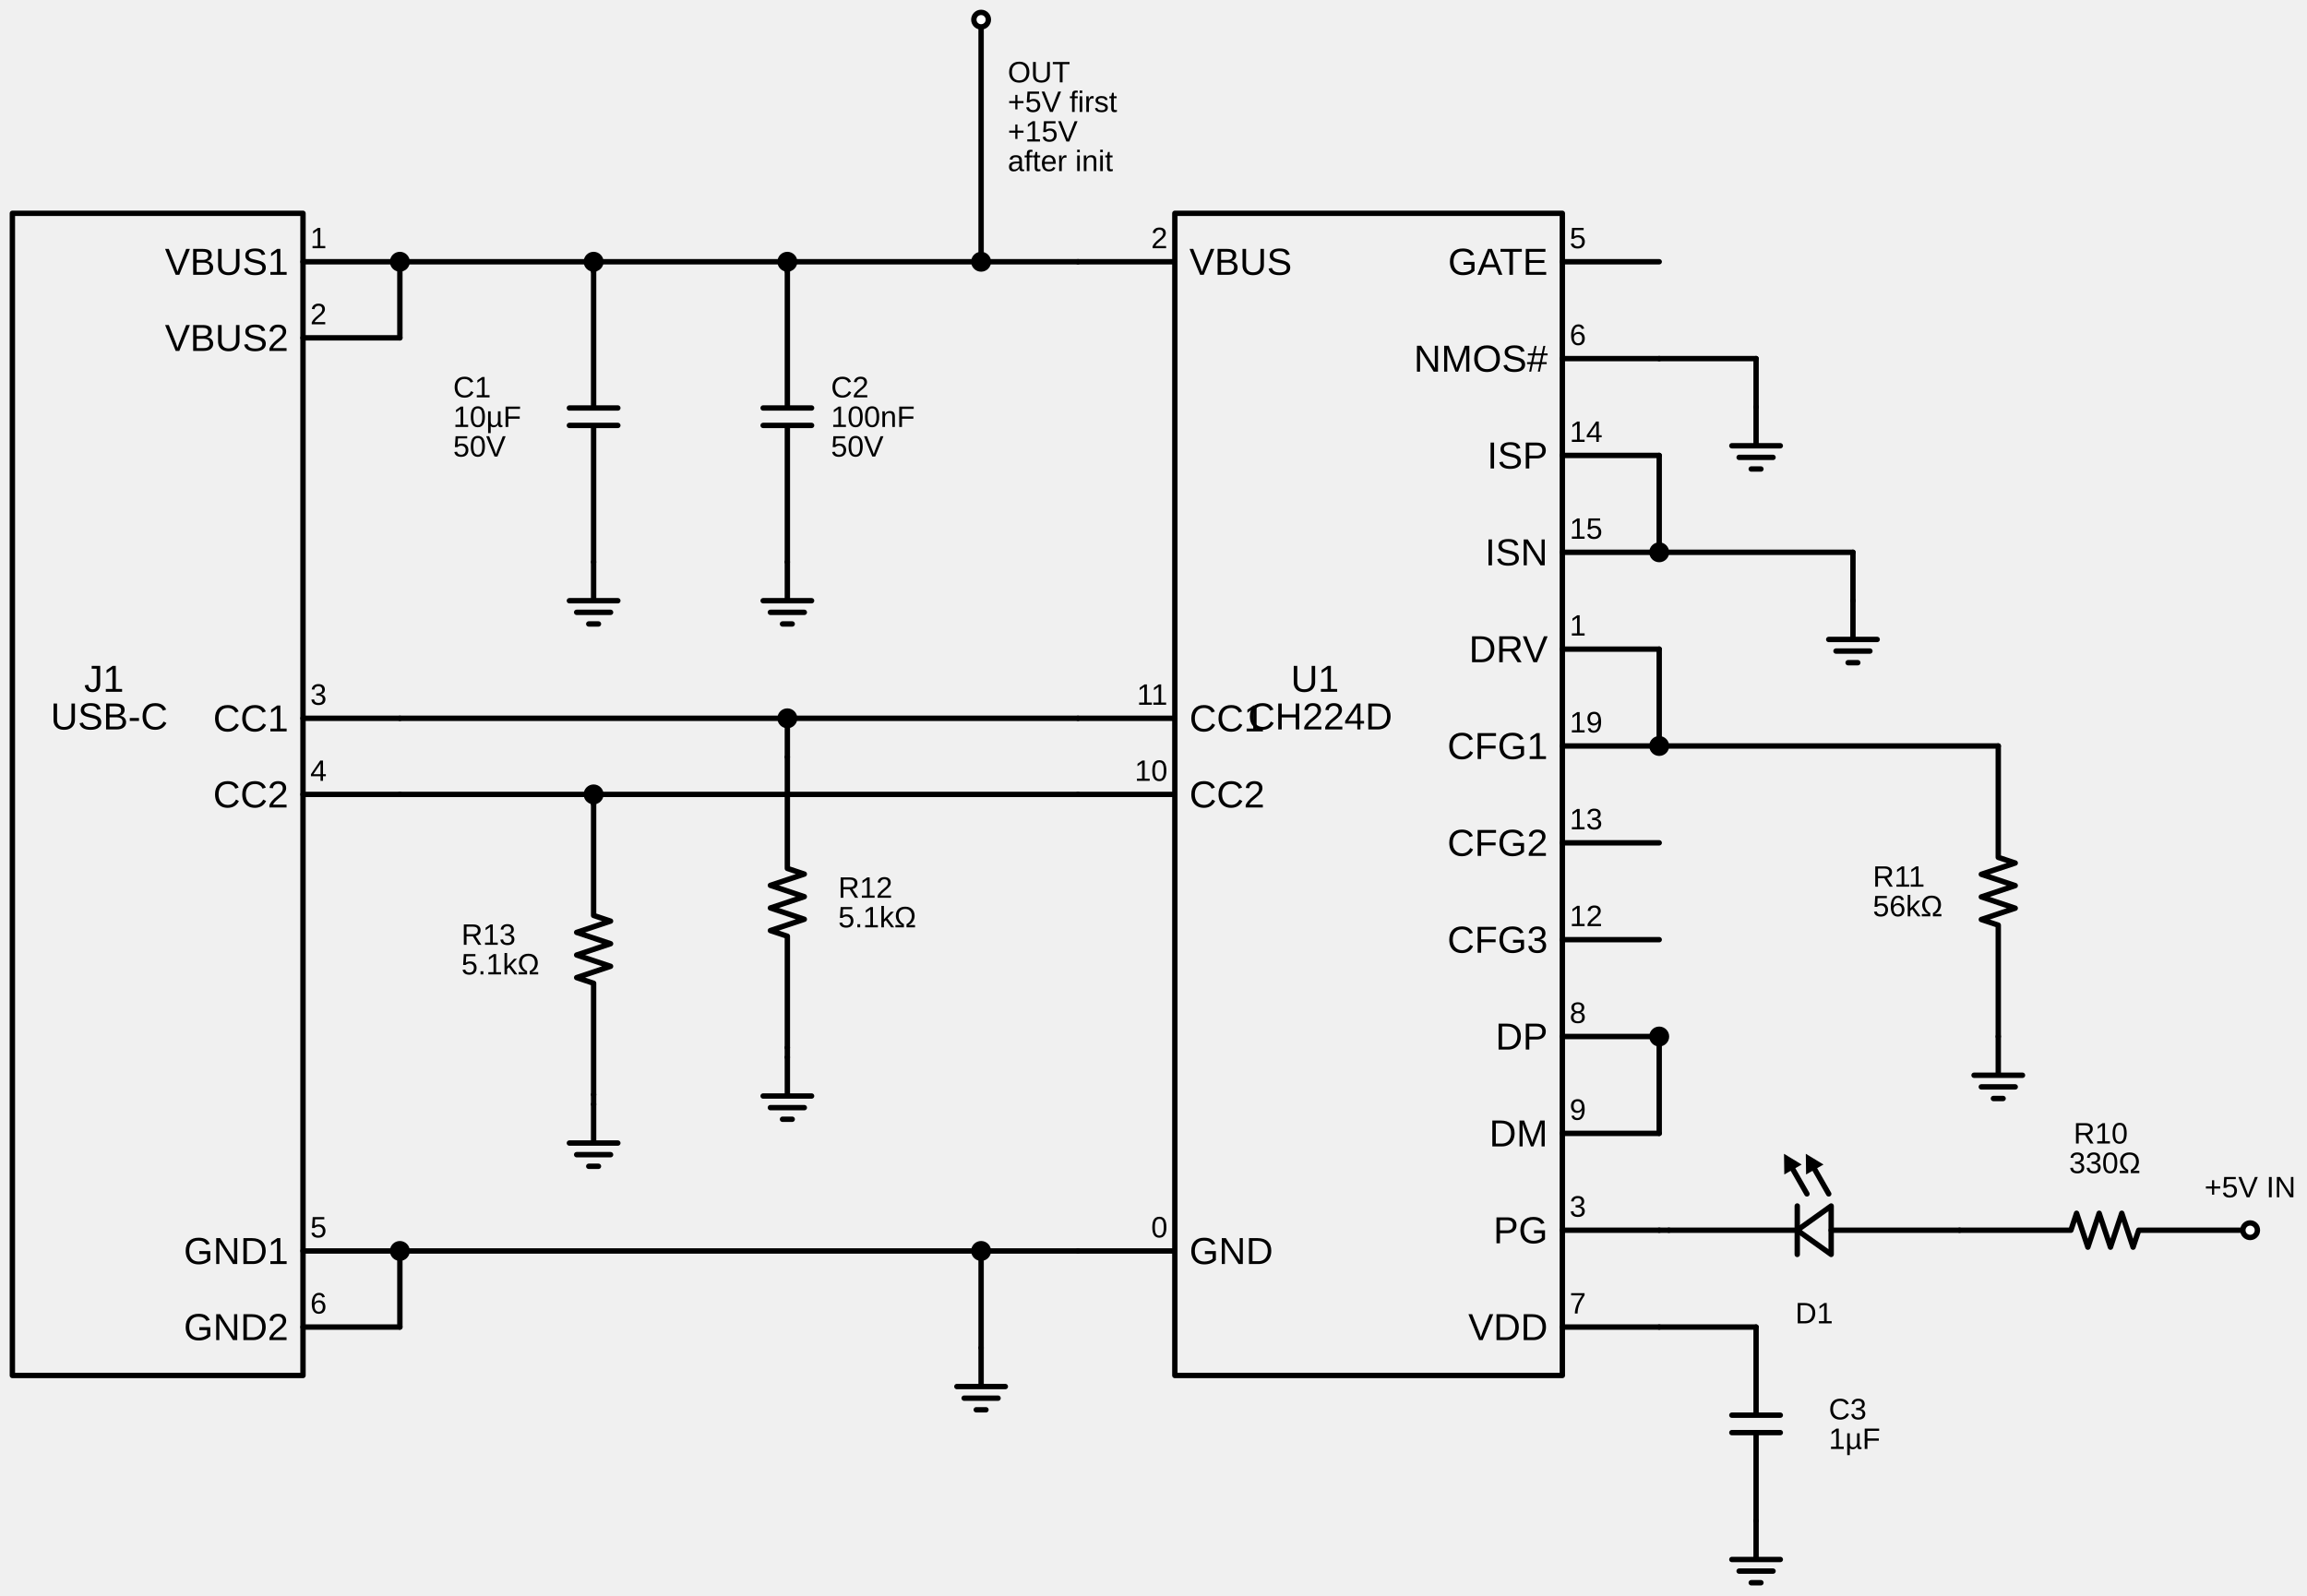
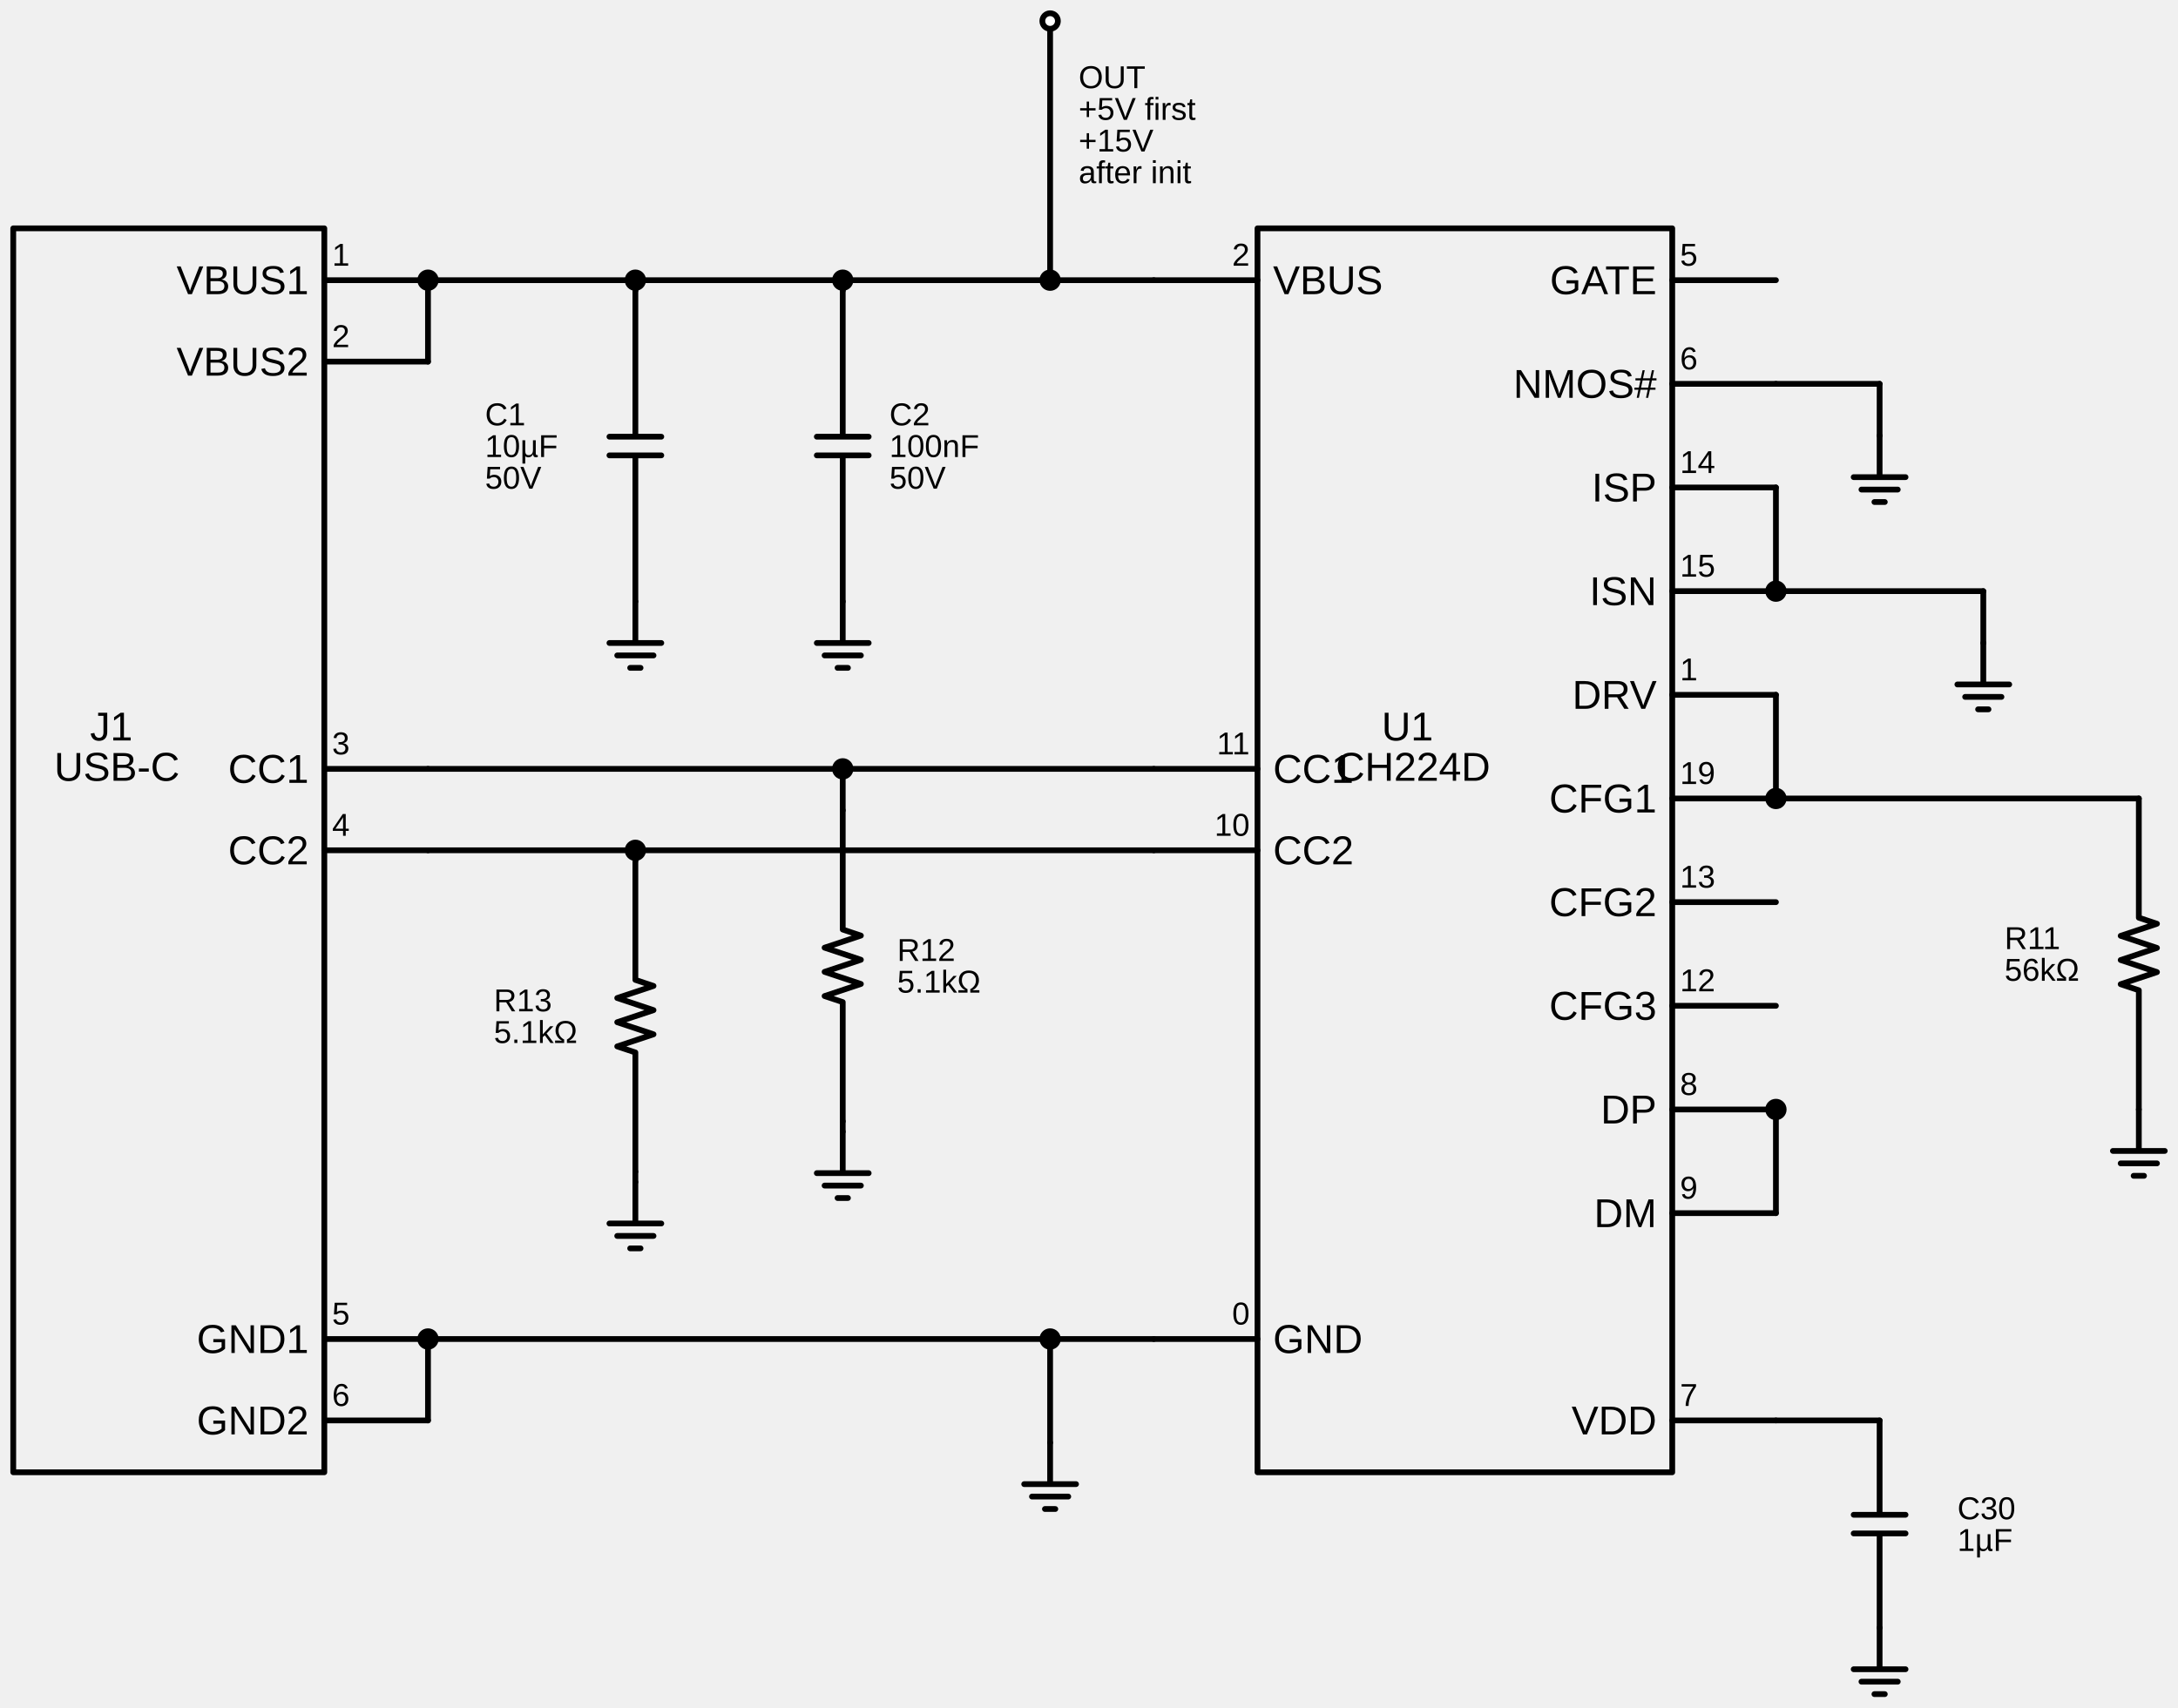
- <svg xmlns="http://www.w3.org/2000/svg" xml:lang="en" height="592.94pt" width="857.333pt" viewBox="-4.6 -511.3 857.333 592.94">
-   <polygon points="675.9,-45.0 663.3,-54.0 675.9,-63.0 " style="stroke:black;fill:none;stroke-width:2.0;stroke-dasharray:-;stroke-linecap:round;stroke-linejoin:round;" />
+ <svg xmlns="http://www.w3.org/2000/svg" xml:lang="en" height="592.94pt" width="756.2pt" viewBox="-4.6 -511.3 756.2 592.94">
  <path d="M 0.0,-0.0 L 108.0,-0.0 L 108.0,-432.0 L 0.0,-432.0 L 0.0,-0.0" style="stroke:black;fill:none;stroke-width:2.0;stroke-dasharray:-;stroke-linecap:round;stroke-linejoin:round;" />
  <path d="M 108.0,-18.0 L 144.0,-18.0" style="stroke:black;fill:none;stroke-width:2.0;stroke-dasharray:-;stroke-linecap:round;stroke-linejoin:round;" />
  <path d="M 108.0,-46.286 L 144.0,-46.286" style="stroke:black;fill:none;stroke-width:2.0;stroke-dasharray:-;stroke-linecap:round;stroke-linejoin:round;" />
  <path d="M 108.0,-216.0 L 144.0,-216.0" style="stroke:black;fill:none;stroke-width:2.0;stroke-dasharray:-;stroke-linecap:round;stroke-linejoin:round;" />
  <path d="M 108.0,-244.286 L 144.0,-244.286" style="stroke:black;fill:none;stroke-width:2.0;stroke-dasharray:-;stroke-linecap:round;stroke-linejoin:round;" />
  <path d="M 108.0,-385.714 L 144.0,-385.714" style="stroke:black;fill:none;stroke-width:2.0;stroke-dasharray:-;stroke-linecap:round;stroke-linejoin:round;" />
  <path d="M 108.0,-414.0 L 144.0,-414.0" style="stroke:black;fill:none;stroke-width:2.0;stroke-dasharray:-;stroke-linecap:round;stroke-linejoin:round;" />
  <path d="M 432.0,-0.0 L 576.0,-0.0 L 576.0,-432.0 L 432.0,-432.0 L 432.0,-0.0" style="stroke:black;fill:none;stroke-width:2.0;stroke-dasharray:-;stroke-linecap:round;stroke-linejoin:round;" />
  <path d="M 432.0,-46.286 L 396.0,-46.286" style="stroke:black;fill:none;stroke-width:2.0;stroke-dasharray:-;stroke-linecap:round;stroke-linejoin:round;" />
  <path d="M 432.0,-216.0 L 396.0,-216.0" style="stroke:black;fill:none;stroke-width:2.0;stroke-dasharray:-;stroke-linecap:round;stroke-linejoin:round;" />
  <path d="M 432.0,-244.286 L 396.0,-244.286" style="stroke:black;fill:none;stroke-width:2.0;stroke-dasharray:-;stroke-linecap:round;stroke-linejoin:round;" />
  <path d="M 432.0,-414.0 L 396.0,-414.0" style="stroke:black;fill:none;stroke-width:2.0;stroke-dasharray:-;stroke-linecap:round;stroke-linejoin:round;" />
  <path d="M 576.0,-414.0 L 612.0,-414.0" style="stroke:black;fill:none;stroke-width:2.0;stroke-dasharray:-;stroke-linecap:round;stroke-linejoin:round;" />
  <path d="M 576.0,-378.0 L 612.0,-378.0" style="stroke:black;fill:none;stroke-width:2.0;stroke-dasharray:-;stroke-linecap:round;stroke-linejoin:round;" />
  <path d="M 576.0,-342.0 L 612.0,-342.0" style="stroke:black;fill:none;stroke-width:2.0;stroke-dasharray:-;stroke-linecap:round;stroke-linejoin:round;" />
  <path d="M 576.0,-306.0 L 612.0,-306.0" style="stroke:black;fill:none;stroke-width:2.0;stroke-dasharray:-;stroke-linecap:round;stroke-linejoin:round;" />
  <path d="M 576.0,-270.0 L 612.0,-270.0" style="stroke:black;fill:none;stroke-width:2.0;stroke-dasharray:-;stroke-linecap:round;stroke-linejoin:round;" />
  <path d="M 576.0,-234.0 L 612.0,-234.0" style="stroke:black;fill:none;stroke-width:2.0;stroke-dasharray:-;stroke-linecap:round;stroke-linejoin:round;" />
  <path d="M 576.0,-198.0 L 612.0,-198.0" style="stroke:black;fill:none;stroke-width:2.0;stroke-dasharray:-;stroke-linecap:round;stroke-linejoin:round;" />
  <path d="M 576.0,-162.0 L 612.0,-162.0" style="stroke:black;fill:none;stroke-width:2.0;stroke-dasharray:-;stroke-linecap:round;stroke-linejoin:round;" />
  <path d="M 576.0,-126.0 L 612.0,-126.0" style="stroke:black;fill:none;stroke-width:2.0;stroke-dasharray:-;stroke-linecap:round;stroke-linejoin:round;" />
  <path d="M 576.0,-90.0 L 612.0,-90.0" style="stroke:black;fill:none;stroke-width:2.0;stroke-dasharray:-;stroke-linecap:round;stroke-linejoin:round;" />
-   <path d="M 576.0,-54.0 L 612.0,-54.0" style="stroke:black;fill:none;stroke-width:2.0;stroke-dasharray:-;stroke-linecap:round;stroke-linejoin:round;" />
  <path d="M 576.0,-18.0 L 612.0,-18.0" style="stroke:black;fill:none;stroke-width:2.0;stroke-dasharray:-;stroke-linecap:round;stroke-linejoin:round;" />
  <path d="M 144.0,-414.0 L 180.0,-414.0 L 216.0,-414.0" style="stroke:black;fill:none;stroke-width:2.0;stroke-dasharray:-;stroke-linecap:round;stroke-linejoin:round;" />
  <path d="M 216.0,-414.0 L 216.0,-412.2 L 216.0,-410.4" style="stroke:black;fill:none;stroke-width:2.0;stroke-dasharray:-;stroke-linecap:round;stroke-linejoin:round;" />
  <path d="M 216.0,-410.4 L 216.0,-359.64 M 225.0,-359.64 L 207.0,-359.64 M 225.0,-353.16 L 207.0,-353.16 M 216.0,-353.16 L 216,-302.4" style="stroke:black;fill:none;stroke-width:2.0;stroke-dasharray:-;stroke-linecap:round;stroke-linejoin:round;" />
  <path d="M 216,-302.4 L 216,-288.0 L 207,-288.0 L 225,-288.0 M 209.7,-283.68 L 222.3,-283.68 M 214.2,-279.36 L 217.8,-279.36" style="stroke:black;fill:none;stroke-width:2.0;stroke-dasharray:-;stroke-linecap:round;stroke-linejoin:round;" />
  <path d="M 216.0,-414.0 L 252.0,-414.0 L 288.0,-414.0" style="stroke:black;fill:none;stroke-width:2.0;stroke-dasharray:-;stroke-linecap:round;stroke-linejoin:round;" />
  <path d="M 288.0,-414.0 L 288.0,-412.2 L 288.0,-410.4" style="stroke:black;fill:none;stroke-width:2.0;stroke-dasharray:-;stroke-linecap:round;stroke-linejoin:round;" />
  <path d="M 288.0,-410.4 L 288.0,-359.64 M 297.0,-359.64 L 279.0,-359.64 M 297.0,-353.16 L 279.0,-353.16 M 288.0,-353.16 L 288,-302.4" style="stroke:black;fill:none;stroke-width:2.0;stroke-dasharray:-;stroke-linecap:round;stroke-linejoin:round;" />
  <path d="M 288,-302.4 L 288,-288.0 L 279,-288.0 L 297.0,-288.0 M 281.7,-283.68 L 294.3,-283.68 M 286.2,-279.36 L 289.8,-279.36" style="stroke:black;fill:none;stroke-width:2.0;stroke-dasharray:-;stroke-linecap:round;stroke-linejoin:round;" />
  <path d="M 288.0,-414.0 L 324.0,-414.0 L 360.0,-414.0" style="stroke:black;fill:none;stroke-width:2.0;stroke-dasharray:-;stroke-linecap:round;stroke-linejoin:round;" />
  <path d="M 360.0,-414.0 L 360.0,-459.0 L 360.0,-504.0" style="stroke:black;fill:none;stroke-width:2.0;stroke-dasharray:-;stroke-linecap:round;stroke-linejoin:round;" />
  <path d="M 360.0,-414.0 L 378.0,-414.0 L 396.0,-414.0" style="stroke:black;fill:none;stroke-width:2.0;stroke-dasharray:-;stroke-linecap:round;stroke-linejoin:round;" />
  <path d="M 144.0,-385.714 L 144.0,-399.857 L 144.0,-414.0" style="stroke:black;fill:none;stroke-width:2.0;stroke-dasharray:-;stroke-linecap:round;stroke-linejoin:round;" />
  <path d="M 144.0,-46.286 L 252.0,-46.286 L 360.0,-46.286" style="stroke:black;fill:none;stroke-width:2.0;stroke-dasharray:-;stroke-linecap:round;stroke-linejoin:round;" />
  <path d="M 360.0,-46.286 L 378.0,-46.286 L 396.0,-46.286" style="stroke:black;fill:none;stroke-width:2.0;stroke-dasharray:-;stroke-linecap:round;stroke-linejoin:round;" />
  <path d="M 360.0,-46.286 L 360.0,-28.286 L 360.0,-10.286" style="stroke:black;fill:none;stroke-width:2.0;stroke-dasharray:-;stroke-linecap:round;stroke-linejoin:round;" />
  <path d="M 360.0,-10.286 L 360.0,4.114 L 351.0,4.114 L 369.0,4.114 M 353.7,8.434 L 366.3,8.434 M 358.2,12.754 L 361.8,12.754" style="stroke:black;fill:none;stroke-width:2.0;stroke-dasharray:-;stroke-linecap:round;stroke-linejoin:round;" />
  <path d="M 144.0,-18.0 L 144.0,-32.143 L 144.0,-46.286" style="stroke:black;fill:none;stroke-width:2.0;stroke-dasharray:-;stroke-linecap:round;stroke-linejoin:round;" />
  <path d="M 144.0,-244.286 L 216.0,-244.286 L 288.0,-244.286" style="stroke:black;fill:none;stroke-width:2.0;stroke-dasharray:-;stroke-linecap:round;stroke-linejoin:round;" />
  <path d="M 288.0,-244.286 L 288.0,-237.086 L 288.0,-229.886" style="stroke:black;fill:none;stroke-width:2.0;stroke-dasharray:-;stroke-linecap:round;stroke-linejoin:round;" />
  <path d="M 288.0,-229.886 L 288.0,-188.486 L 294.3,-186.386 L 281.7,-182.186 L 294.3,-177.986 L 281.7,-173.786 L 294.3,-169.586 L 281.7,-165.386 L 288.0,-163.286 L 288,-121.886" style="stroke:black;fill:none;stroke-width:2.0;stroke-dasharray:-;stroke-linecap:round;stroke-linejoin:round;" />
  <path d="M 288,-121.886 L 288,-120.086 L 288,-118.286" style="stroke:black;fill:none;stroke-width:2.0;stroke-dasharray:-;stroke-linecap:round;stroke-linejoin:round;" />
  <path d="M 288,-118.286 L 288,-103.886 L 279,-103.886 L 297.0,-103.886 M 281.7,-99.566 L 294.3,-99.566 M 286.2,-95.246 L 289.8,-95.246" style="stroke:black;fill:none;stroke-width:2.0;stroke-dasharray:-;stroke-linecap:round;stroke-linejoin:round;" />
  <path d="M 288.0,-244.286 L 342.0,-244.286 L 396.0,-244.286" style="stroke:black;fill:none;stroke-width:2.0;stroke-dasharray:-;stroke-linecap:round;stroke-linejoin:round;" />
  <path d="M 144.0,-216.0 L 180.0,-216.0 L 216.0,-216.0" style="stroke:black;fill:none;stroke-width:2.0;stroke-dasharray:-;stroke-linecap:round;stroke-linejoin:round;" />
  <path d="M 216.0,-216.0 L 216.0,-214.2 L 216.0,-212.4" style="stroke:black;fill:none;stroke-width:2.0;stroke-dasharray:-;stroke-linecap:round;stroke-linejoin:round;" />
  <path d="M 216.0,-212.4 L 216.0,-171.0 L 222.3,-168.9 L 209.7,-164.7 L 222.3,-160.5 L 209.7,-156.3 L 222.3,-152.1 L 209.7,-147.9 L 216.0,-145.8 L 216,-104.4" style="stroke:black;fill:none;stroke-width:2.0;stroke-dasharray:-;stroke-linecap:round;stroke-linejoin:round;" />
  <path d="M 216,-104.4 L 216,-102.6 L 216,-100.8" style="stroke:black;fill:none;stroke-width:2.0;stroke-dasharray:-;stroke-linecap:round;stroke-linejoin:round;" />
  <path d="M 216,-100.8 L 216,-86.4 L 207,-86.4 L 225,-86.4 M 209.7,-82.08 L 222.3,-82.08 M 214.2,-77.76 L 217.8,-77.76" style="stroke:black;fill:none;stroke-width:2.0;stroke-dasharray:-;stroke-linecap:round;stroke-linejoin:round;" />
  <path d="M 216.0,-216.0 L 306.0,-216.0 L 396.0,-216.0" style="stroke:black;fill:none;stroke-width:2.0;stroke-dasharray:-;stroke-linecap:round;stroke-linejoin:round;" />
  <path d="M 612.0,-126.0 L 612.0,-108.0 L 612.0,-90.0" style="stroke:black;fill:none;stroke-width:2.0;stroke-dasharray:-;stroke-linecap:round;stroke-linejoin:round;" />
  <path d="M 612.0,-378.0 L 630.0,-378.0 L 648.0,-378.0" style="stroke:black;fill:none;stroke-width:2.0;stroke-dasharray:-;stroke-linecap:round;stroke-linejoin:round;" />
  <path d="M 648.0,-378.0 L 648.0,-369.0 L 648.0,-360.0" style="stroke:black;fill:none;stroke-width:2.0;stroke-dasharray:-;stroke-linecap:round;stroke-linejoin:round;" />
  <path d="M 648.0,-360.0 L 648.0,-345.6 L 639.0,-345.6 L 657.0,-345.6 M 641.7,-341.28 L 654.3,-341.28 M 646.2,-336.96 L 649.8,-336.96" style="stroke:black;fill:none;stroke-width:2.0;stroke-dasharray:-;stroke-linecap:round;stroke-linejoin:round;" />
  <path d="M 612.0,-306.0 L 612.0,-324.0 L 612.0,-342.0" style="stroke:black;fill:none;stroke-width:2.0;stroke-dasharray:-;stroke-linecap:round;stroke-linejoin:round;" />
  <path d="M 612.0,-306.0 L 648.0,-306.0 L 684.0,-306.0" style="stroke:black;fill:none;stroke-width:2.0;stroke-dasharray:-;stroke-linecap:round;stroke-linejoin:round;" />
  <path d="M 684.0,-306.0 L 684.0,-297.0 L 684.0,-288.0" style="stroke:black;fill:none;stroke-width:2.0;stroke-dasharray:-;stroke-linecap:round;stroke-linejoin:round;" />
  <path d="M 684.0,-288.0 L 684.0,-273.6 L 675.0,-273.6 L 693.0,-273.6 M 677.7,-269.28 L 690.3,-269.28 M 682.2,-264.96 L 685.8,-264.96" style="stroke:black;fill:none;stroke-width:2.0;stroke-dasharray:-;stroke-linecap:round;stroke-linejoin:round;" />
  <path d="M 612.0,-234.0 L 612.0,-252.0 L 612.0,-270.0" style="stroke:black;fill:none;stroke-width:2.0;stroke-dasharray:-;stroke-linecap:round;stroke-linejoin:round;" />
  <path d="M 612.0,-234.0 L 675.0,-234.0 L 738.0,-234.0" style="stroke:black;fill:none;stroke-width:2.0;stroke-dasharray:-;stroke-linecap:round;stroke-linejoin:round;" />
  <path d="M 738.0,-234.0 L 738.0,-192.6 L 744.3,-190.5 L 731.7,-186.3 L 744.3,-182.1 L 731.7,-177.9 L 744.3,-173.7 L 731.7,-169.5 L 738.0,-167.4 L 738.0,-126" style="stroke:black;fill:none;stroke-width:2.0;stroke-dasharray:-;stroke-linecap:round;stroke-linejoin:round;" />
  <path d="M 738.0,-126 L 738.0,-111.6 L 729.0,-111.6 L 747.0,-111.6 M 731.7,-107.28 L 744.3,-107.28 M 736.2,-102.96 L 739.8,-102.96" style="stroke:black;fill:none;stroke-width:2.0;stroke-dasharray:-;stroke-linecap:round;stroke-linejoin:round;" />
-   <path d="M 612.0,-54.0 L 613.8,-54.0 L 615.6,-54.0" style="stroke:black;fill:none;stroke-width:2.0;stroke-dasharray:-;stroke-linecap:round;stroke-linejoin:round;" />
-   <path d="M 615.6,-54.0 L 663.3,-54.0 M 663.3,-45.0 L 663.3,-63.0 M 675.9,-54.0 L 723.6,-54.0" style="stroke:black;fill:none;stroke-width:2.0;stroke-dasharray:-;stroke-linecap:round;stroke-linejoin:round;" />
-   <path d="M 661.472,-76.999 L 666.9,-67.5" style="stroke:black;fill:none;stroke-width:2.0;stroke-dasharray:-;stroke-linecap:round;stroke-linejoin:round;" />
-   <path d="M 658.892 -81.514 L 663.973 -78.428 L 658.972 -75.57 Z" style="stroke:black;fill:black;stroke-linecap:butt;stroke-linejoin:miter;" />
-   <path d="M 669.572,-76.999 L 675.0,-67.5" style="stroke:black;fill:none;stroke-width:2.0;stroke-dasharray:-;stroke-linecap:round;stroke-linejoin:round;" />
-   <path d="M 666.992 -81.514 L 672.073 -78.428 L 667.072 -75.57 Z" style="stroke:black;fill:black;stroke-linecap:butt;stroke-linejoin:miter;" />
-   <path d="M 723.6,-54.0 L 765.0,-54.0 L 767.1,-60.3 L 771.3,-47.7 L 775.5,-60.3 L 779.7,-47.7 L 783.9,-60.3 L 788.1,-47.7 L 790.2,-54.0 L 831.6,-54.0" style="stroke:black;fill:none;stroke-width:2.0;stroke-dasharray:-;stroke-linecap:round;stroke-linejoin:round;" />
  <path d="M 612.0,-18.0 L 630.0,-18.0 L 648.0,-18.0" style="stroke:black;fill:none;stroke-width:2.0;stroke-dasharray:-;stroke-linecap:round;stroke-linejoin:round;" />
  <path d="M 648.0,-18.0 L 648.0,14.76 M 657.0,14.76 L 639.0,14.76 M 657.0,21.24 L 639.0,21.24 M 648.0,21.24 L 648.0,54.0" style="stroke:black;fill:none;stroke-width:2.0;stroke-dasharray:-;stroke-linecap:round;stroke-linejoin:round;" />
  <path d="M 648.0,54.0 L 648.0,68.4 L 639.0,68.4 L 657.0,68.4 M 641.7,72.72 L 654.3,72.72 M 646.2,77.04 L 649.8,77.04" style="stroke:black;fill:none;stroke-width:2.0;stroke-dasharray:-;stroke-linecap:round;stroke-linejoin:round;" />
  <text x="110.7" y="-31.7" dominant-baseline="ideographic" fill="black" font-size="11" font-family="Arial" text-anchor="start">
    <tspan x="110.7" dy="11">6</tspan>
  </text>
  <text x="102.6" y="-32.0" dominant-baseline="central" fill="black" font-size="14" font-family="Arial" text-anchor="end">
    <tspan x="102.6" dy="14">GND2</tspan>
  </text>
  <text x="110.7" y="-59.986" dominant-baseline="ideographic" fill="black" font-size="11" font-family="Arial" text-anchor="start">
    <tspan x="110.7" dy="11">5</tspan>
  </text>
  <text x="102.6" y="-60.286" dominant-baseline="central" fill="black" font-size="14" font-family="Arial" text-anchor="end">
    <tspan x="102.6" dy="14">GND1</tspan>
  </text>
  <text x="110.7" y="-229.7" dominant-baseline="ideographic" fill="black" font-size="11" font-family="Arial" text-anchor="start">
    <tspan x="110.7" dy="11">4</tspan>
  </text>
  <text x="102.6" y="-230.0" dominant-baseline="central" fill="black" font-size="14" font-family="Arial" text-anchor="end">
    <tspan x="102.6" dy="14">CC2</tspan>
  </text>
  <text x="110.7" y="-257.986" dominant-baseline="ideographic" fill="black" font-size="11" font-family="Arial" text-anchor="start">
    <tspan x="110.7" dy="11">3</tspan>
  </text>
  <text x="102.6" y="-258.286" dominant-baseline="central" fill="black" font-size="14" font-family="Arial" text-anchor="end">
    <tspan x="102.6" dy="14">CC1</tspan>
  </text>
  <text x="110.7" y="-399.414" dominant-baseline="ideographic" fill="black" font-size="11" font-family="Arial" text-anchor="start">
    <tspan x="110.7" dy="11">2</tspan>
  </text>
  <text x="102.6" y="-399.714" dominant-baseline="central" fill="black" font-size="14" font-family="Arial" text-anchor="end">
    <tspan x="102.6" dy="14">VBUS2</tspan>
  </text>
  <text x="110.7" y="-427.7" dominant-baseline="ideographic" fill="black" font-size="11" font-family="Arial" text-anchor="start">
    <tspan x="110.7" dy="11">1</tspan>
  </text>
  <text x="102.6" y="-428.0" dominant-baseline="central" fill="black" font-size="14" font-family="Arial" text-anchor="end">
    <tspan x="102.6" dy="14">VBUS1</tspan>
  </text>
  <text x="36.0" y="-273.0" dominant-baseline="central" fill="black" font-size="14" font-family="Arial" text-anchor="middle">
    <tspan x="36.0" dy="14">J1</tspan>
    <tspan x="36.0" dy="14">USB-C</tspan>
  </text>
  <text x="429.3" y="-59.986" dominant-baseline="ideographic" fill="black" font-size="11" font-family="Arial" text-anchor="end">
    <tspan x="429.3" dy="11">0</tspan>
  </text>
  <text x="437.4" y="-60.286" dominant-baseline="central" fill="black" font-size="14" font-family="Arial" text-anchor="start">
    <tspan x="437.4" dy="14">GND</tspan>
  </text>
  <text x="429.3" y="-229.7" dominant-baseline="ideographic" fill="black" font-size="11" font-family="Arial" text-anchor="end">
    <tspan x="429.3" dy="11">10</tspan>
  </text>
  <text x="437.4" y="-230.0" dominant-baseline="central" fill="black" font-size="14" font-family="Arial" text-anchor="start">
    <tspan x="437.4" dy="14">CC2</tspan>
  </text>
  <text x="429.3" y="-257.986" dominant-baseline="ideographic" fill="black" font-size="11" font-family="Arial" text-anchor="end">
    <tspan x="429.3" dy="11">11</tspan>
  </text>
  <text x="437.4" y="-258.286" dominant-baseline="central" fill="black" font-size="14" font-family="Arial" text-anchor="start">
    <tspan x="437.4" dy="14">CC1</tspan>
  </text>
  <text x="429.3" y="-427.7" dominant-baseline="ideographic" fill="black" font-size="11" font-family="Arial" text-anchor="end">
    <tspan x="429.3" dy="11">2</tspan>
  </text>
  <text x="437.4" y="-428.0" dominant-baseline="central" fill="black" font-size="14" font-family="Arial" text-anchor="start">
    <tspan x="437.4" dy="14">VBUS</tspan>
  </text>
  <text x="578.7" y="-427.7" dominant-baseline="ideographic" fill="black" font-size="11" font-family="Arial" text-anchor="start">
    <tspan x="578.7" dy="11">5</tspan>
  </text>
  <text x="570.6" y="-428.0" dominant-baseline="central" fill="black" font-size="14" font-family="Arial" text-anchor="end">
    <tspan x="570.6" dy="14">GATE</tspan>
  </text>
  <text x="578.7" y="-391.7" dominant-baseline="ideographic" fill="black" font-size="11" font-family="Arial" text-anchor="start">
    <tspan x="578.7" dy="11">6</tspan>
  </text>
  <text x="570.6" y="-392.0" dominant-baseline="central" fill="black" font-size="14" font-family="Arial" text-anchor="end">
    <tspan x="570.6" dy="14">NMOS#</tspan>
  </text>
  <text x="578.7" y="-355.7" dominant-baseline="ideographic" fill="black" font-size="11" font-family="Arial" text-anchor="start">
    <tspan x="578.7" dy="11">14</tspan>
  </text>
  <text x="570.6" y="-356.0" dominant-baseline="central" fill="black" font-size="14" font-family="Arial" text-anchor="end">
    <tspan x="570.6" dy="14">ISP</tspan>
  </text>
  <text x="578.7" y="-319.7" dominant-baseline="ideographic" fill="black" font-size="11" font-family="Arial" text-anchor="start">
    <tspan x="578.7" dy="11">15</tspan>
  </text>
  <text x="570.6" y="-320.0" dominant-baseline="central" fill="black" font-size="14" font-family="Arial" text-anchor="end">
    <tspan x="570.6" dy="14">ISN</tspan>
  </text>
  <text x="578.7" y="-283.7" dominant-baseline="ideographic" fill="black" font-size="11" font-family="Arial" text-anchor="start">
    <tspan x="578.7" dy="11">1</tspan>
  </text>
  <text x="570.6" y="-284.0" dominant-baseline="central" fill="black" font-size="14" font-family="Arial" text-anchor="end">
    <tspan x="570.6" dy="14">DRV</tspan>
  </text>
  <text x="578.7" y="-247.7" dominant-baseline="ideographic" fill="black" font-size="11" font-family="Arial" text-anchor="start">
    <tspan x="578.7" dy="11">19</tspan>
  </text>
  <text x="570.6" y="-248.0" dominant-baseline="central" fill="black" font-size="14" font-family="Arial" text-anchor="end">
    <tspan x="570.6" dy="14">CFG1</tspan>
  </text>
  <text x="578.7" y="-211.7" dominant-baseline="ideographic" fill="black" font-size="11" font-family="Arial" text-anchor="start">
    <tspan x="578.7" dy="11">13</tspan>
  </text>
  <text x="570.6" y="-212.0" dominant-baseline="central" fill="black" font-size="14" font-family="Arial" text-anchor="end">
    <tspan x="570.6" dy="14">CFG2</tspan>
  </text>
  <text x="578.7" y="-175.7" dominant-baseline="ideographic" fill="black" font-size="11" font-family="Arial" text-anchor="start">
    <tspan x="578.7" dy="11">12</tspan>
  </text>
  <text x="570.6" y="-176.0" dominant-baseline="central" fill="black" font-size="14" font-family="Arial" text-anchor="end">
    <tspan x="570.6" dy="14">CFG3</tspan>
  </text>
  <text x="578.7" y="-139.7" dominant-baseline="ideographic" fill="black" font-size="11" font-family="Arial" text-anchor="start">
    <tspan x="578.7" dy="11">8</tspan>
  </text>
  <text x="570.6" y="-140.0" dominant-baseline="central" fill="black" font-size="14" font-family="Arial" text-anchor="end">
    <tspan x="570.6" dy="14">DP</tspan>
  </text>
  <text x="578.7" y="-103.7" dominant-baseline="ideographic" fill="black" font-size="11" font-family="Arial" text-anchor="start">
    <tspan x="578.7" dy="11">9</tspan>
  </text>
  <text x="570.6" y="-104.0" dominant-baseline="central" fill="black" font-size="14" font-family="Arial" text-anchor="end">
    <tspan x="570.6" dy="14">DM</tspan>
  </text>
-   <text x="578.7" y="-67.7" dominant-baseline="ideographic" fill="black" font-size="11" font-family="Arial" text-anchor="start">
-     <tspan x="578.7" dy="11">3</tspan>
-   </text>
-   <text x="570.6" y="-68.0" dominant-baseline="central" fill="black" font-size="14" font-family="Arial" text-anchor="end">
-     <tspan x="570.6" dy="14">PG</tspan>
-   </text>
  <text x="578.7" y="-31.7" dominant-baseline="ideographic" fill="black" font-size="11" font-family="Arial" text-anchor="start">
    <tspan x="578.7" dy="11">7</tspan>
  </text>
  <text x="570.6" y="-32.0" dominant-baseline="central" fill="black" font-size="14" font-family="Arial" text-anchor="end">
    <tspan x="570.6" dy="14">VDD</tspan>
  </text>
  <text x="486.0" y="-273.0" dominant-baseline="central" fill="black" font-size="14" font-family="Arial" text-anchor="middle">
    <tspan x="486.0" dy="14">U1</tspan>
    <tspan x="486.0" dy="14">CH224D</tspan>
  </text>
  <text x="163.8" y="-378.4" dominant-baseline="central" fill="black" font-size="11" font-family="Arial" text-anchor="start">
    <tspan x="163.8" dy="11">C1</tspan>
    <tspan x="163.8" dy="11">10µF</tspan>
    <tspan x="163.8" dy="11">50V</tspan>
  </text>
  <text x="304.2" y="-378.4" dominant-baseline="central" fill="black" font-size="11" font-family="Arial" text-anchor="start">
    <tspan x="304.2" dy="11">C2</tspan>
    <tspan x="304.2" dy="11">100nF</tspan>
    <tspan x="304.2" dy="11">50V</tspan>
  </text>
  <text x="306.9" y="-192.386" dominant-baseline="central" fill="black" font-size="11" font-family="Arial" text-anchor="start">
    <tspan x="306.9" dy="11">R12</tspan>
    <tspan x="306.9" dy="11">5.1kΩ</tspan>
  </text>
  <text x="166.86" y="-174.9" dominant-baseline="central" fill="black" font-size="11" font-family="Arial" text-anchor="start">
    <tspan x="166.86" dy="11">R13</tspan>
    <tspan x="166.86" dy="11">5.1kΩ</tspan>
  </text>
  <text x="691.38" y="-196.5" dominant-baseline="central" fill="black" font-size="11" font-family="Arial" text-anchor="start">
    <tspan x="691.38" dy="11">R11</tspan>
    <tspan x="691.38" dy="11">56kΩ</tspan>
  </text>
-   <text x="669.6" y="-38.0" dominant-baseline="hanging" fill="black" font-size="11" font-family="Arial" text-anchor="middle">
-     <tspan x="669.6" dy="11">D1</tspan>
-   </text>
-   <text x="777.6" y="-94.9" dominant-baseline="ideographic" fill="black" font-size="11" font-family="Arial" text-anchor="middle">
-     <tspan x="777.6" dy="11">R10</tspan>
-     <tspan x="777.6" dy="11">330Ω</tspan>
-   </text>
  <text x="675.0" y="1.5" dominant-baseline="central" fill="black" font-size="11" font-family="Arial" text-anchor="start">
-     <tspan x="675.0" dy="11">C3</tspan>
+     <tspan x="675.0" dy="11">C30</tspan>
    <tspan x="675.0" dy="11">1µF</tspan>
  </text>
  <circle cx="144.0" cy="-414.0" r="2.7" style="stroke:black;fill:black;stroke-width:2.0;stroke-dasharray:-;" />
  <circle cx="216.0" cy="-414.0" r="2.7" style="stroke:black;fill:black;stroke-width:2.0;stroke-dasharray:-;" />
  <circle cx="288.0" cy="-414.0" r="2.7" style="stroke:black;fill:black;stroke-width:2.0;stroke-dasharray:-;" />
  <circle cx="360.0" cy="-414.0" r="2.7" style="stroke:black;fill:black;stroke-width:2.0;stroke-dasharray:-;" />
  <circle cx="360.0" cy="-504.0" r="2.7" style="stroke:black;fill:white;stroke-width:2.0;stroke-dasharray:-;" />
  <text x="369.9" y="-495.5" dominant-baseline="central" fill="black" font-size="11" font-family="Arial" text-anchor="start">
    <tspan x="369.9" dy="11">OUT</tspan>
    <tspan x="369.9" dy="11">+5V first</tspan>
    <tspan x="369.9" dy="11">+15V</tspan>
    <tspan x="369.9" dy="11">after init</tspan>
  </text>
  <circle cx="144.0" cy="-46.286" r="2.7" style="stroke:black;fill:black;stroke-width:2.0;stroke-dasharray:-;" />
  <circle cx="360.0" cy="-46.286" r="2.7" style="stroke:black;fill:black;stroke-width:2.0;stroke-dasharray:-;" />
  <circle cx="288.0" cy="-244.286" r="2.7" style="stroke:black;fill:black;stroke-width:2.0;stroke-dasharray:-;" />
  <circle cx="216.0" cy="-216.0" r="2.7" style="stroke:black;fill:black;stroke-width:2.0;stroke-dasharray:-;" />
  <circle cx="612.0" cy="-126.0" r="2.7" style="stroke:black;fill:black;stroke-width:2.0;stroke-dasharray:-;" />
  <circle cx="612.0" cy="-306.0" r="2.7" style="stroke:black;fill:black;stroke-width:2.0;stroke-dasharray:-;" />
  <circle cx="612.0" cy="-234.0" r="2.7" style="stroke:black;fill:black;stroke-width:2.0;stroke-dasharray:-;" />
-   <circle cx="831.6" cy="-54.0" r="2.7" style="stroke:black;fill:white;stroke-width:2.0;stroke-dasharray:-;" />
-   <text x="831.6" y="-74.9" dominant-baseline="ideographic" fill="black" font-size="11" font-family="Arial" text-anchor="middle">
-     <tspan x="831.6" dy="11">+5V IN</tspan>
-   </text>
</svg>
